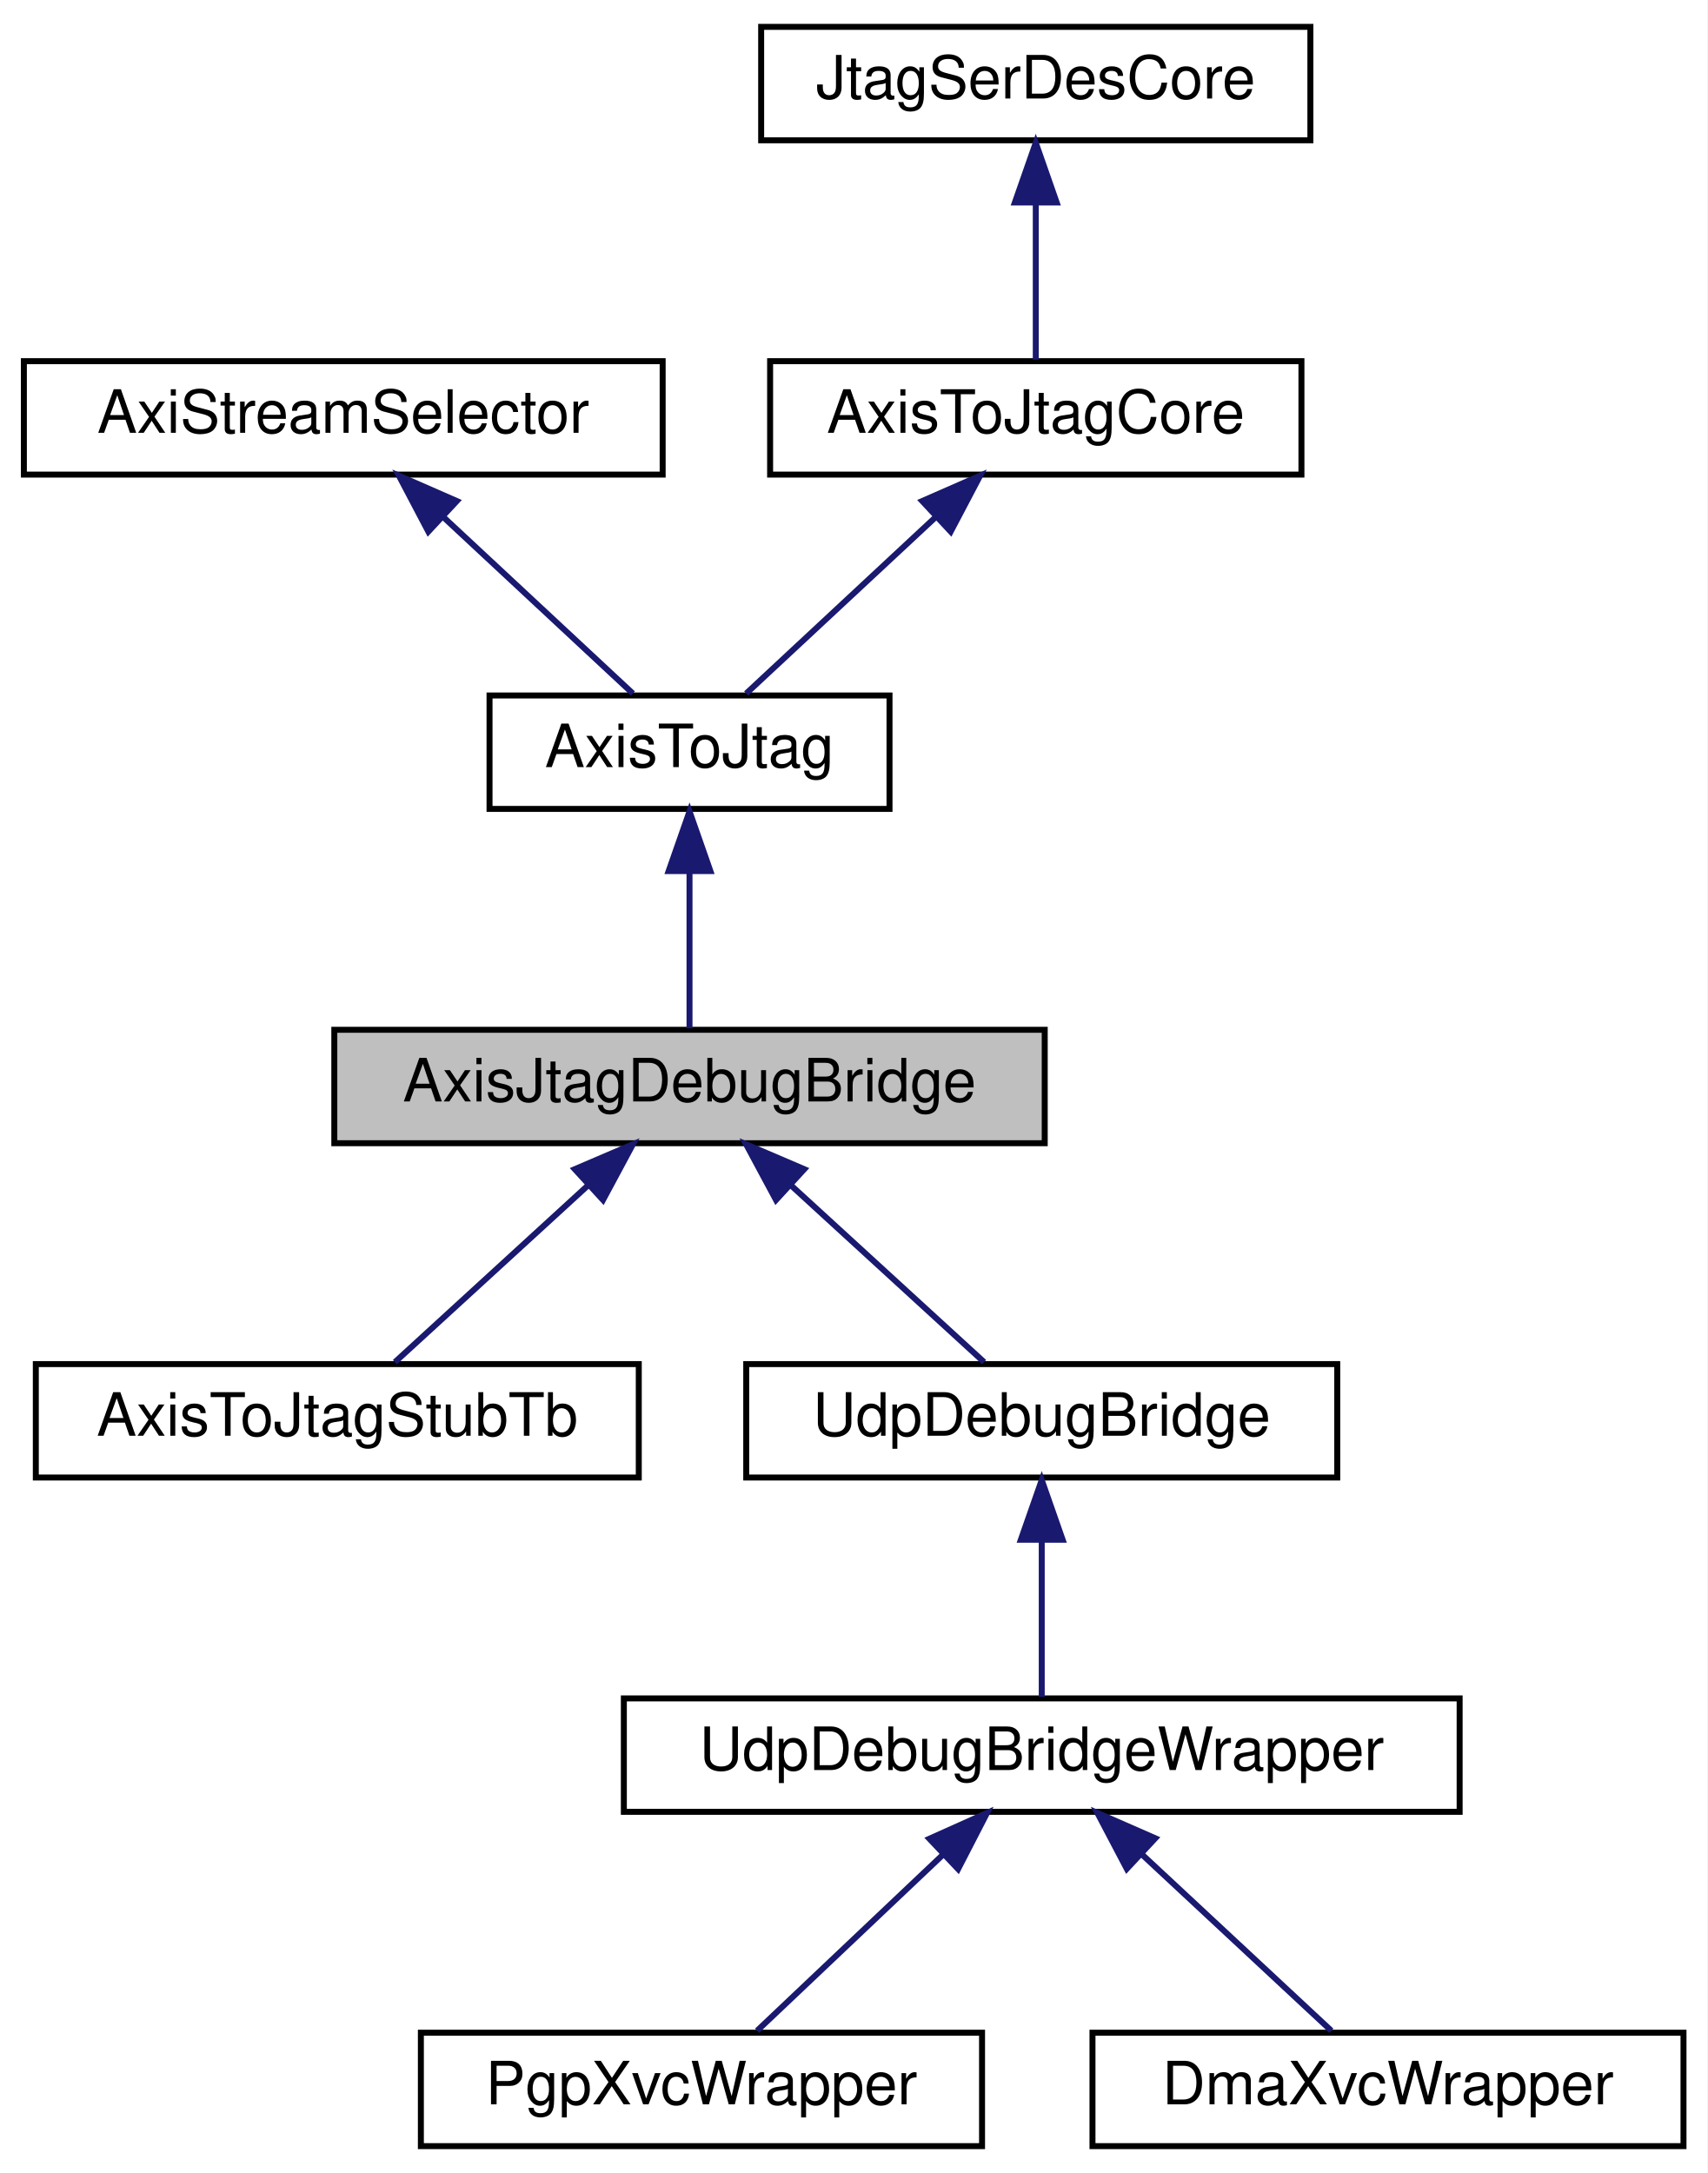
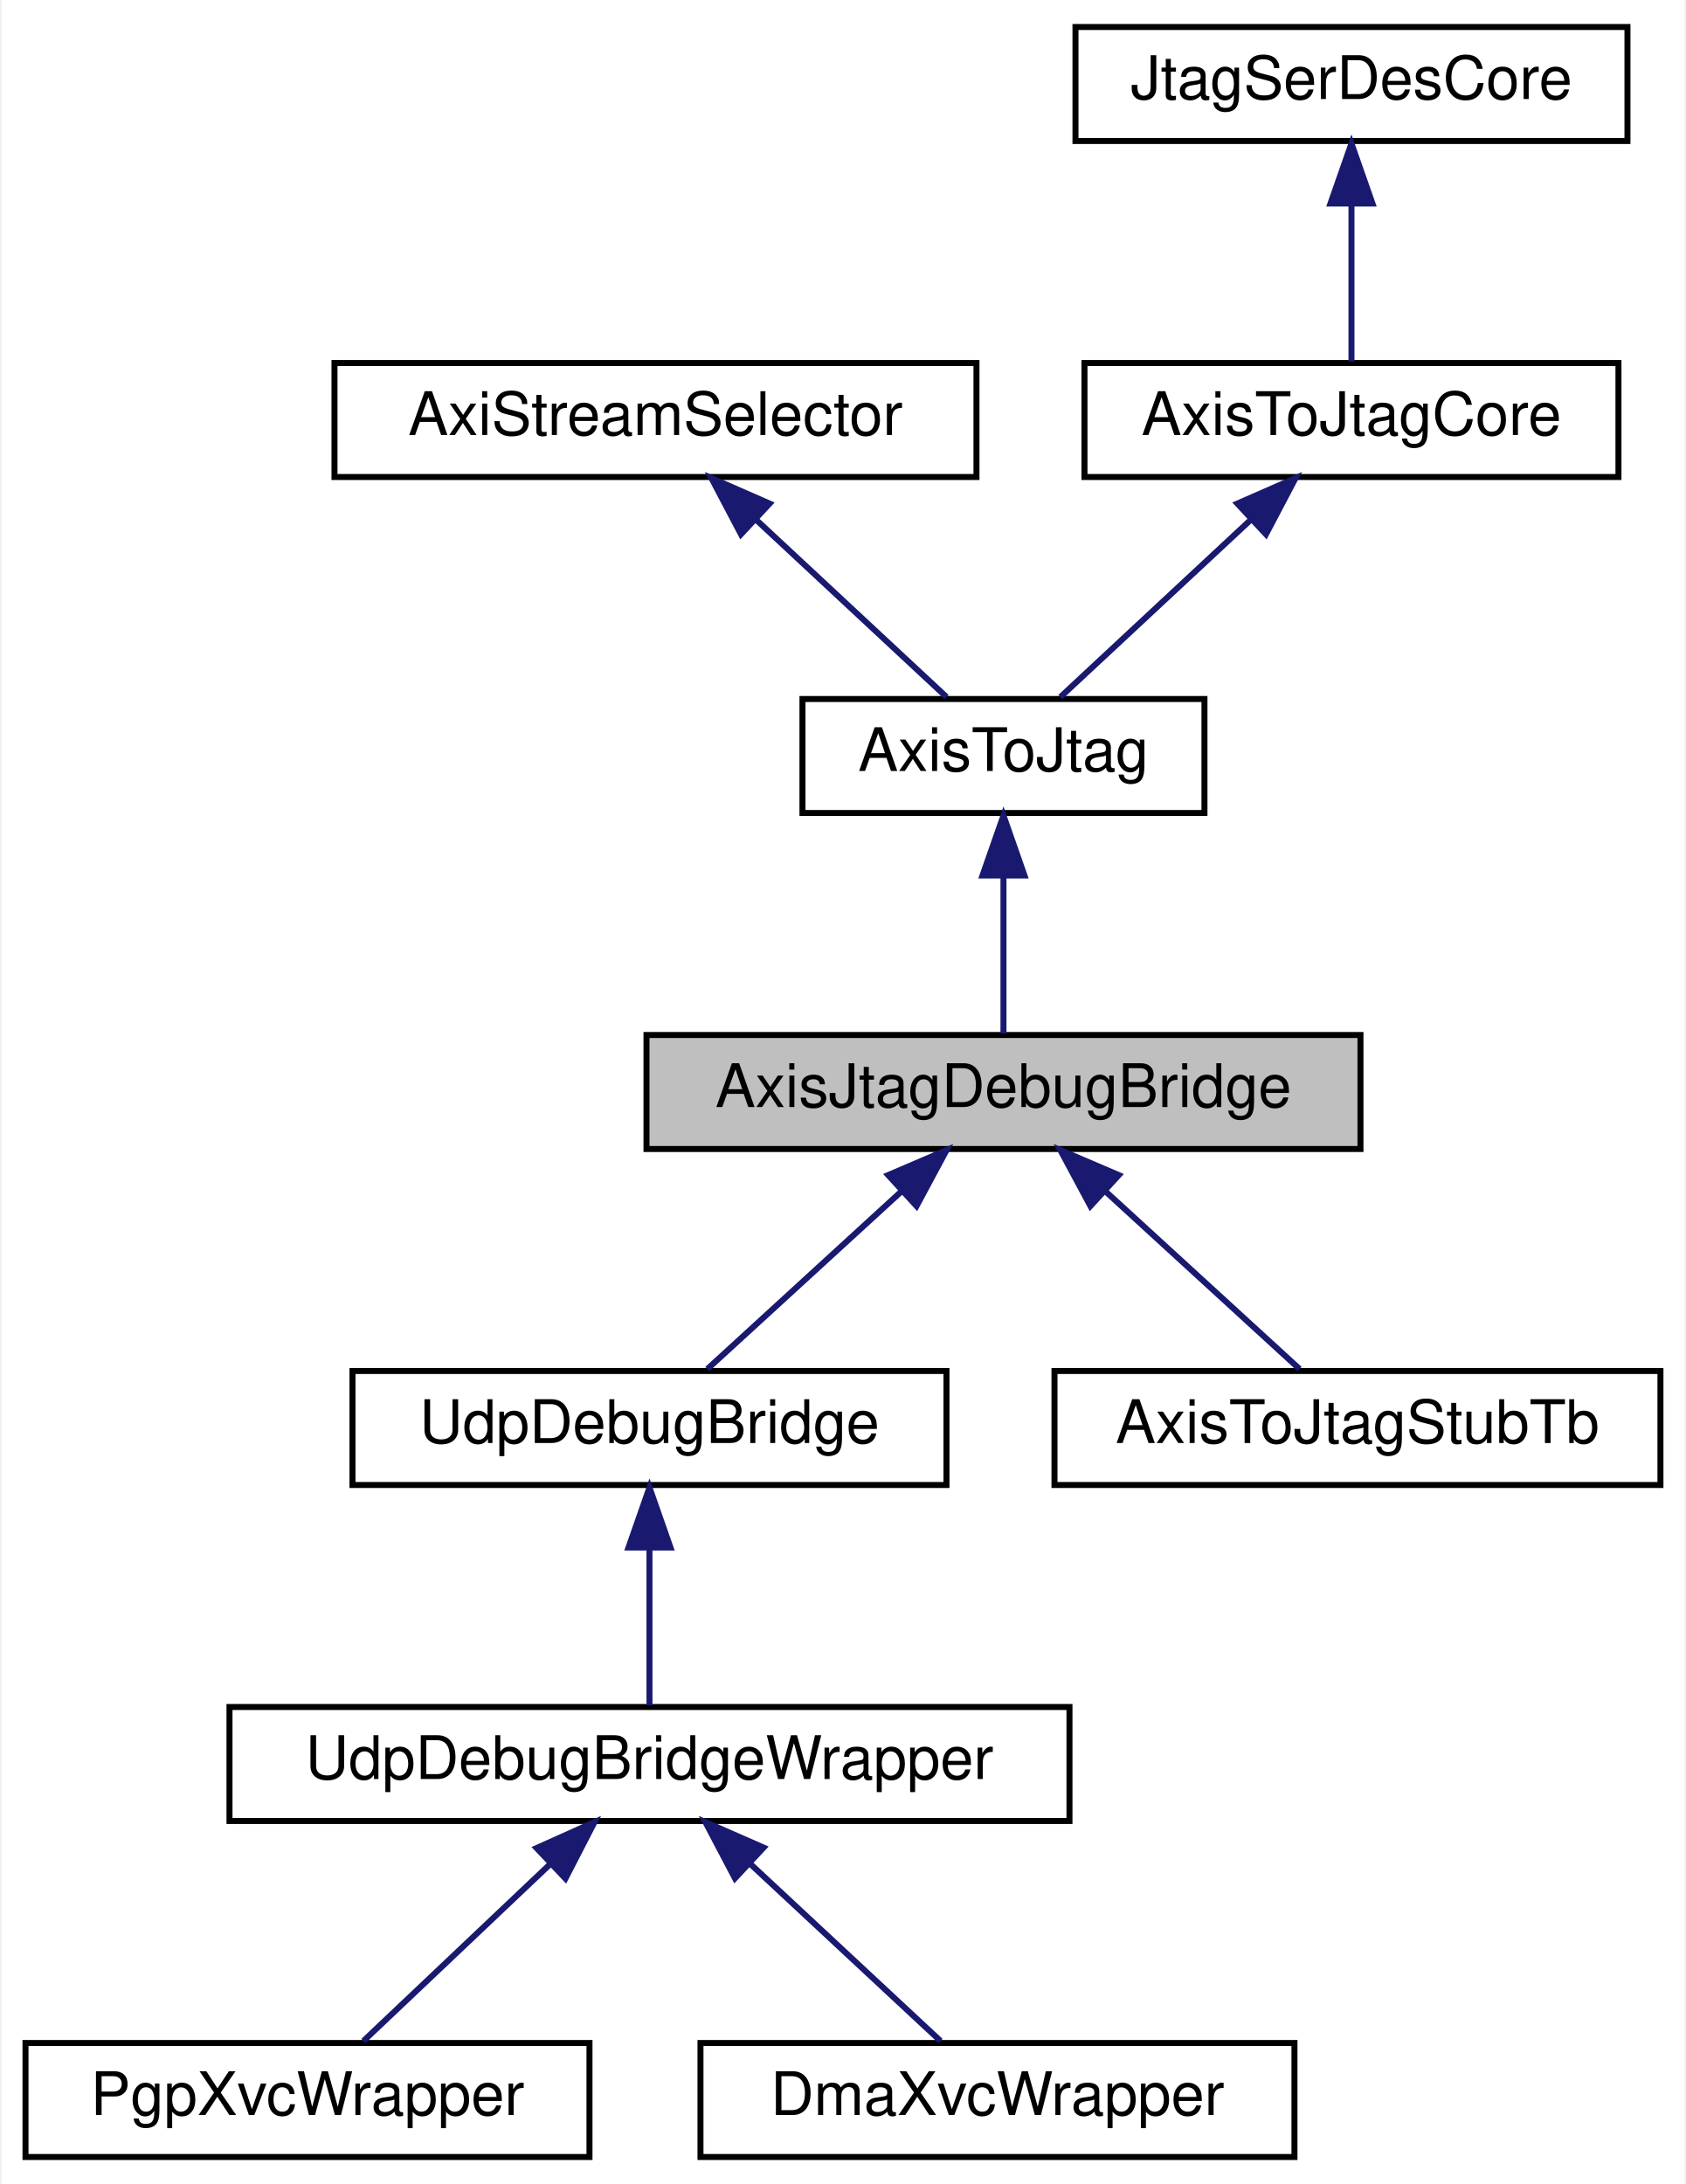
- <svg xmlns="http://www.w3.org/2000/svg" xmlns:xlink="http://www.w3.org/1999/xlink" width="286pt" height="364pt" viewBox="0.00 0.00 286.00 364.00">
+ <svg xmlns="http://www.w3.org/2000/svg" xmlns:xlink="http://www.w3.org/1999/xlink" width="281pt" height="364pt" viewBox="0.00 0.00 280.50 364.00">
  <g id="graph0" class="graph" transform="scale(1 1) rotate(0) translate(4 360)">
-     <polygon fill="white" stroke="transparent" points="-4,4 -4,-360 282,-360 282,4 -4,4" />
+     <polygon fill="white" stroke="transparent" points="-4,4 -4,-360 276.5,-360 276.5,4 -4,4" />
    <g id="node1" class="node">
      <g id="a_node1">
        <a xlink:title=" ">
-           <polygon fill="#bfbfbf" stroke="black" points="52,-168.5 52,-187.5 171,-187.5 171,-168.5 52,-168.5" />
-           <text text-anchor="middle" x="111.5" y="-175.5" font-family="Helvetica,sans-Serif" font-size="10.00">AxisJtagDebugBridge</text>
+           <polygon fill="#bfbfbf" stroke="black" points="103.5,-168.5 103.5,-187.5 222.5,-187.5 222.5,-168.5 103.5,-168.5" />
+           <text text-anchor="middle" x="163" y="-175.5" font-family="Helvetica,sans-Serif" font-size="10.00">AxisJtagDebugBridge</text>
        </a>
      </g>
    </g>
    <g id="node6" class="node">
      <g id="a_node6">
-         <a xlink:href="classAxisToJtagStubTb.html" target="_top" xlink:title=" ">
-           <polygon fill="white" stroke="black" points="2,-112.5 2,-131.5 103,-131.5 103,-112.5 2,-112.5" />
-           <text text-anchor="middle" x="52.5" y="-119.5" font-family="Helvetica,sans-Serif" font-size="10.00">AxisToJtagStubTb</text>
+         <a xlink:href="classUdpDebugBridge.html" target="_top" xlink:title=" ">
+           <polygon fill="white" stroke="black" points="54.5,-112.5 54.5,-131.5 153.5,-131.5 153.5,-112.5 54.5,-112.5" />
+           <text text-anchor="middle" x="104" y="-119.5" font-family="Helvetica,sans-Serif" font-size="10.00">UdpDebugBridge</text>
        </a>
      </g>
    </g>
    <g id="edge5" class="edge">
-       <path fill="none" stroke="midnightblue" d="M94.61,-161.54C84.09,-151.91 70.93,-139.87 62.15,-131.83" />
-       <polygon fill="midnightblue" stroke="midnightblue" points="92.28,-164.15 102.02,-168.32 97.01,-158.99 92.28,-164.15" />
+       <path fill="none" stroke="midnightblue" d="M146.11,-161.54C135.59,-151.91 122.43,-139.87 113.65,-131.83" />
+       <polygon fill="midnightblue" stroke="midnightblue" points="143.78,-164.15 153.52,-168.32 148.51,-158.99 143.78,-164.15" />
+     </g>
+     <g id="node10" class="node">
+       <g id="a_node10">
+         <a xlink:href="classAxisToJtagStubTb.html" target="_top" xlink:title=" ">
+           <polygon fill="white" stroke="black" points="171.5,-112.5 171.5,-131.5 272.5,-131.5 272.5,-112.5 171.5,-112.5" />
+           <text text-anchor="middle" x="222" y="-119.5" font-family="Helvetica,sans-Serif" font-size="10.00">AxisToJtagStubTb</text>
+         </a>
+       </g>
+     </g>
+     <g id="edge9" class="edge">
+       <path fill="none" stroke="midnightblue" d="M179.89,-161.54C190.41,-151.91 203.57,-139.87 212.35,-131.83" />
+       <polygon fill="midnightblue" stroke="midnightblue" points="177.49,-158.99 172.48,-168.32 182.22,-164.15 177.49,-158.99" />
+     </g>
+     <g id="node2" class="node">
+       <g id="a_node2">
+         <a xlink:href="classAxisToJtag.html" target="_top" xlink:title=" ">
+           <polygon fill="white" stroke="black" points="129.5,-224.5 129.5,-243.5 196.5,-243.5 196.5,-224.5 129.5,-224.5" />
+           <text text-anchor="middle" x="163" y="-231.5" font-family="Helvetica,sans-Serif" font-size="10.00">AxisToJtag</text>
+         </a>
+       </g>
+     </g>
+     <g id="edge1" class="edge">
+       <path fill="none" stroke="midnightblue" d="M163,-213.8C163,-204.91 163,-194.78 163,-187.75" />
+       <polygon fill="midnightblue" stroke="midnightblue" points="159.5,-214.08 163,-224.08 166.5,-214.08 159.5,-214.08" />
+     </g>
+     <g id="node3" class="node">
+       <g id="a_node3">
+         <a xlink:href="classAxiStreamSelector.html" target="_top" xlink:title=" ">
+           <polygon fill="white" stroke="black" points="51.5,-280.5 51.5,-299.5 158.5,-299.5 158.5,-280.5 51.5,-280.5" />
+           <text text-anchor="middle" x="105" y="-287.5" font-family="Helvetica,sans-Serif" font-size="10.00">AxiStreamSelector</text>
+         </a>
+       </g>
+     </g>
+     <g id="edge2" class="edge">
+       <path fill="none" stroke="midnightblue" d="M121.91,-273.25C132.2,-263.67 144.97,-251.79 153.51,-243.83" />
+       <polygon fill="midnightblue" stroke="midnightblue" points="119.25,-270.95 114.32,-280.32 124.02,-276.07 119.25,-270.95" />
+     </g>
+     <g id="node4" class="node">
+       <g id="a_node4">
+         <a xlink:href="classAxisToJtagCore.html" target="_top" xlink:title=" ">
+           <polygon fill="white" stroke="black" points="176.5,-280.5 176.5,-299.5 265.5,-299.5 265.5,-280.5 176.5,-280.5" />
+           <text text-anchor="middle" x="221" y="-287.5" font-family="Helvetica,sans-Serif" font-size="10.00">AxisToJtagCore</text>
+         </a>
+       </g>
+     </g>
+     <g id="edge3" class="edge">
+       <path fill="none" stroke="midnightblue" d="M204.09,-273.25C193.8,-263.67 181.03,-251.79 172.49,-243.83" />
+       <polygon fill="midnightblue" stroke="midnightblue" points="201.98,-276.07 211.68,-280.32 206.75,-270.95 201.98,-276.07" />
+     </g>
+     <g id="node5" class="node">
+       <g id="a_node5">
+         <a xlink:href="classJtagSerDesCore.html" target="_top" xlink:title=" ">
+           <polygon fill="white" stroke="black" points="175,-336.5 175,-355.5 267,-355.5 267,-336.5 175,-336.5" />
+           <text text-anchor="middle" x="221" y="-343.5" font-family="Helvetica,sans-Serif" font-size="10.00">JtagSerDesCore</text>
+         </a>
+       </g>
+     </g>
+     <g id="edge4" class="edge">
+       <path fill="none" stroke="midnightblue" d="M221,-325.8C221,-316.91 221,-306.78 221,-299.75" />
+       <polygon fill="midnightblue" stroke="midnightblue" points="217.5,-326.08 221,-336.08 224.5,-326.08 217.5,-326.08" />
    </g>
    <g id="node7" class="node">
      <g id="a_node7">
-         <a xlink:href="classUdpDebugBridge.html" target="_top" xlink:title=" ">
-           <polygon fill="white" stroke="black" points="121,-112.5 121,-131.5 220,-131.5 220,-112.5 121,-112.5" />
-           <text text-anchor="middle" x="170.5" y="-119.5" font-family="Helvetica,sans-Serif" font-size="10.00">UdpDebugBridge</text>
+         <a xlink:href="classUdpDebugBridgeWrapper.html" target="_top" xlink:title=" ">
+           <polygon fill="white" stroke="black" points="34,-56.5 34,-75.5 174,-75.5 174,-56.5 34,-56.5" />
+           <text text-anchor="middle" x="104" y="-63.5" font-family="Helvetica,sans-Serif" font-size="10.00">UdpDebugBridgeWrapper</text>
        </a>
      </g>
    </g>
    <g id="edge6" class="edge">
-       <path fill="none" stroke="midnightblue" d="M128.39,-161.54C138.91,-151.91 152.07,-139.87 160.85,-131.83" />
-       <polygon fill="midnightblue" stroke="midnightblue" points="125.99,-158.99 120.98,-168.32 130.72,-164.15 125.99,-158.99" />
-     </g>
-     <g id="node2" class="node">
-       <g id="a_node2">
-         <a xlink:href="classAxisToJtag.html" target="_top" xlink:title=" ">
-           <polygon fill="white" stroke="black" points="78,-224.5 78,-243.5 145,-243.5 145,-224.5 78,-224.5" />
-           <text text-anchor="middle" x="111.5" y="-231.5" font-family="Helvetica,sans-Serif" font-size="10.00">AxisToJtag</text>
-         </a>
-       </g>
-     </g>
-     <g id="edge1" class="edge">
-       <path fill="none" stroke="midnightblue" d="M111.5,-213.8C111.5,-204.91 111.5,-194.78 111.5,-187.75" />
-       <polygon fill="midnightblue" stroke="midnightblue" points="108,-214.08 111.5,-224.08 115,-214.08 108,-214.08" />
-     </g>
-     <g id="node3" class="node">
-       <g id="a_node3">
-         <a xlink:href="classAxiStreamSelector.html" target="_top" xlink:title=" ">
-           <polygon fill="white" stroke="black" points="0,-280.5 0,-299.5 107,-299.5 107,-280.5 0,-280.5" />
-           <text text-anchor="middle" x="53.5" y="-287.5" font-family="Helvetica,sans-Serif" font-size="10.00">AxiStreamSelector</text>
-         </a>
-       </g>
-     </g>
-     <g id="edge2" class="edge">
-       <path fill="none" stroke="midnightblue" d="M70.41,-273.25C80.7,-263.67 93.47,-251.79 102.01,-243.83" />
-       <polygon fill="midnightblue" stroke="midnightblue" points="67.75,-270.95 62.82,-280.32 72.52,-276.07 67.75,-270.95" />
-     </g>
-     <g id="node4" class="node">
-       <g id="a_node4">
-         <a xlink:href="classAxisToJtagCore.html" target="_top" xlink:title=" ">
-           <polygon fill="white" stroke="black" points="125,-280.5 125,-299.5 214,-299.5 214,-280.5 125,-280.5" />
-           <text text-anchor="middle" x="169.5" y="-287.5" font-family="Helvetica,sans-Serif" font-size="10.00">AxisToJtagCore</text>
-         </a>
-       </g>
-     </g>
-     <g id="edge3" class="edge">
-       <path fill="none" stroke="midnightblue" d="M152.59,-273.25C142.3,-263.67 129.53,-251.79 120.99,-243.83" />
-       <polygon fill="midnightblue" stroke="midnightblue" points="150.48,-276.07 160.18,-280.32 155.25,-270.95 150.48,-276.07" />
-     </g>
-     <g id="node5" class="node">
-       <g id="a_node5">
-         <a xlink:href="classJtagSerDesCore.html" target="_top" xlink:title=" ">
-           <polygon fill="white" stroke="black" points="123.5,-336.5 123.5,-355.5 215.5,-355.5 215.5,-336.5 123.5,-336.5" />
-           <text text-anchor="middle" x="169.5" y="-343.5" font-family="Helvetica,sans-Serif" font-size="10.00">JtagSerDesCore</text>
-         </a>
-       </g>
-     </g>
-     <g id="edge4" class="edge">
-       <path fill="none" stroke="midnightblue" d="M169.5,-325.8C169.5,-316.91 169.5,-306.78 169.5,-299.75" />
-       <polygon fill="midnightblue" stroke="midnightblue" points="166,-326.08 169.5,-336.08 173,-326.08 166,-326.08" />
+       <path fill="none" stroke="midnightblue" d="M104,-101.8C104,-92.91 104,-82.78 104,-75.75" />
+       <polygon fill="midnightblue" stroke="midnightblue" points="100.5,-102.08 104,-112.08 107.5,-102.08 100.5,-102.08" />
    </g>
    <g id="node8" class="node">
      <g id="a_node8">
-         <a xlink:href="classUdpDebugBridgeWrapper.html" target="_top" xlink:title=" ">
-           <polygon fill="white" stroke="black" points="100.5,-56.5 100.5,-75.5 240.5,-75.5 240.5,-56.5 100.5,-56.5" />
-           <text text-anchor="middle" x="170.5" y="-63.5" font-family="Helvetica,sans-Serif" font-size="10.00">UdpDebugBridgeWrapper</text>
+         <a xlink:href="classPgpXvcWrapper.html" target="_top" xlink:title=" ">
+           <polygon fill="white" stroke="black" points="0,-0.5 0,-19.5 94,-19.5 94,-0.5 0,-0.5" />
+           <text text-anchor="middle" x="47" y="-7.5" font-family="Helvetica,sans-Serif" font-size="10.00">PgpXvcWrapper</text>
        </a>
      </g>
    </g>
    <g id="edge7" class="edge">
-       <path fill="none" stroke="midnightblue" d="M170.5,-101.8C170.5,-92.91 170.5,-82.78 170.5,-75.75" />
-       <polygon fill="midnightblue" stroke="midnightblue" points="167,-102.08 170.5,-112.08 174,-102.08 167,-102.08" />
+       <path fill="none" stroke="midnightblue" d="M87.38,-49.25C77.27,-39.67 64.72,-27.79 56.32,-19.83" />
+       <polygon fill="midnightblue" stroke="midnightblue" points="85.18,-51.99 94.84,-56.32 89.99,-46.91 85.18,-51.99" />
    </g>
    <g id="node9" class="node">
      <g id="a_node9">
-         <a xlink:href="classPgpXvcWrapper.html" target="_top" xlink:title=" ">
-           <polygon fill="white" stroke="black" points="66.5,-0.5 66.5,-19.5 160.5,-19.5 160.5,-0.5 66.5,-0.5" />
-           <text text-anchor="middle" x="113.5" y="-7.5" font-family="Helvetica,sans-Serif" font-size="10.00">PgpXvcWrapper</text>
+         <a xlink:href="classDmaXvcWrapper.html" target="_top" xlink:title=" ">
+           <polygon fill="white" stroke="black" points="112.5,-0.5 112.5,-19.5 211.5,-19.5 211.5,-0.5 112.5,-0.5" />
+           <text text-anchor="middle" x="162" y="-7.5" font-family="Helvetica,sans-Serif" font-size="10.00">DmaXvcWrapper</text>
        </a>
      </g>
    </g>
    <g id="edge8" class="edge">
-       <path fill="none" stroke="midnightblue" d="M153.88,-49.25C143.77,-39.67 131.22,-27.79 122.82,-19.83" />
-       <polygon fill="midnightblue" stroke="midnightblue" points="151.68,-51.99 161.34,-56.32 156.49,-46.91 151.68,-51.99" />
-     </g>
-     <g id="node10" class="node">
-       <g id="a_node10">
-         <a xlink:href="classDmaXvcWrapper.html" target="_top" xlink:title=" ">
-           <polygon fill="white" stroke="black" points="179,-0.5 179,-19.5 278,-19.5 278,-0.5 179,-0.5" />
-           <text text-anchor="middle" x="228.5" y="-7.5" font-family="Helvetica,sans-Serif" font-size="10.00">DmaXvcWrapper</text>
-         </a>
-       </g>
-     </g>
-     <g id="edge9" class="edge">
-       <path fill="none" stroke="midnightblue" d="M187.41,-49.25C197.7,-39.67 210.47,-27.79 219.01,-19.83" />
-       <polygon fill="midnightblue" stroke="midnightblue" points="184.75,-46.95 179.82,-56.32 189.52,-52.07 184.75,-46.95" />
+       <path fill="none" stroke="midnightblue" d="M120.91,-49.25C131.2,-39.67 143.97,-27.79 152.51,-19.83" />
+       <polygon fill="midnightblue" stroke="midnightblue" points="118.25,-46.95 113.32,-56.32 123.02,-52.07 118.25,-46.95" />
    </g>
  </g>
</svg>
